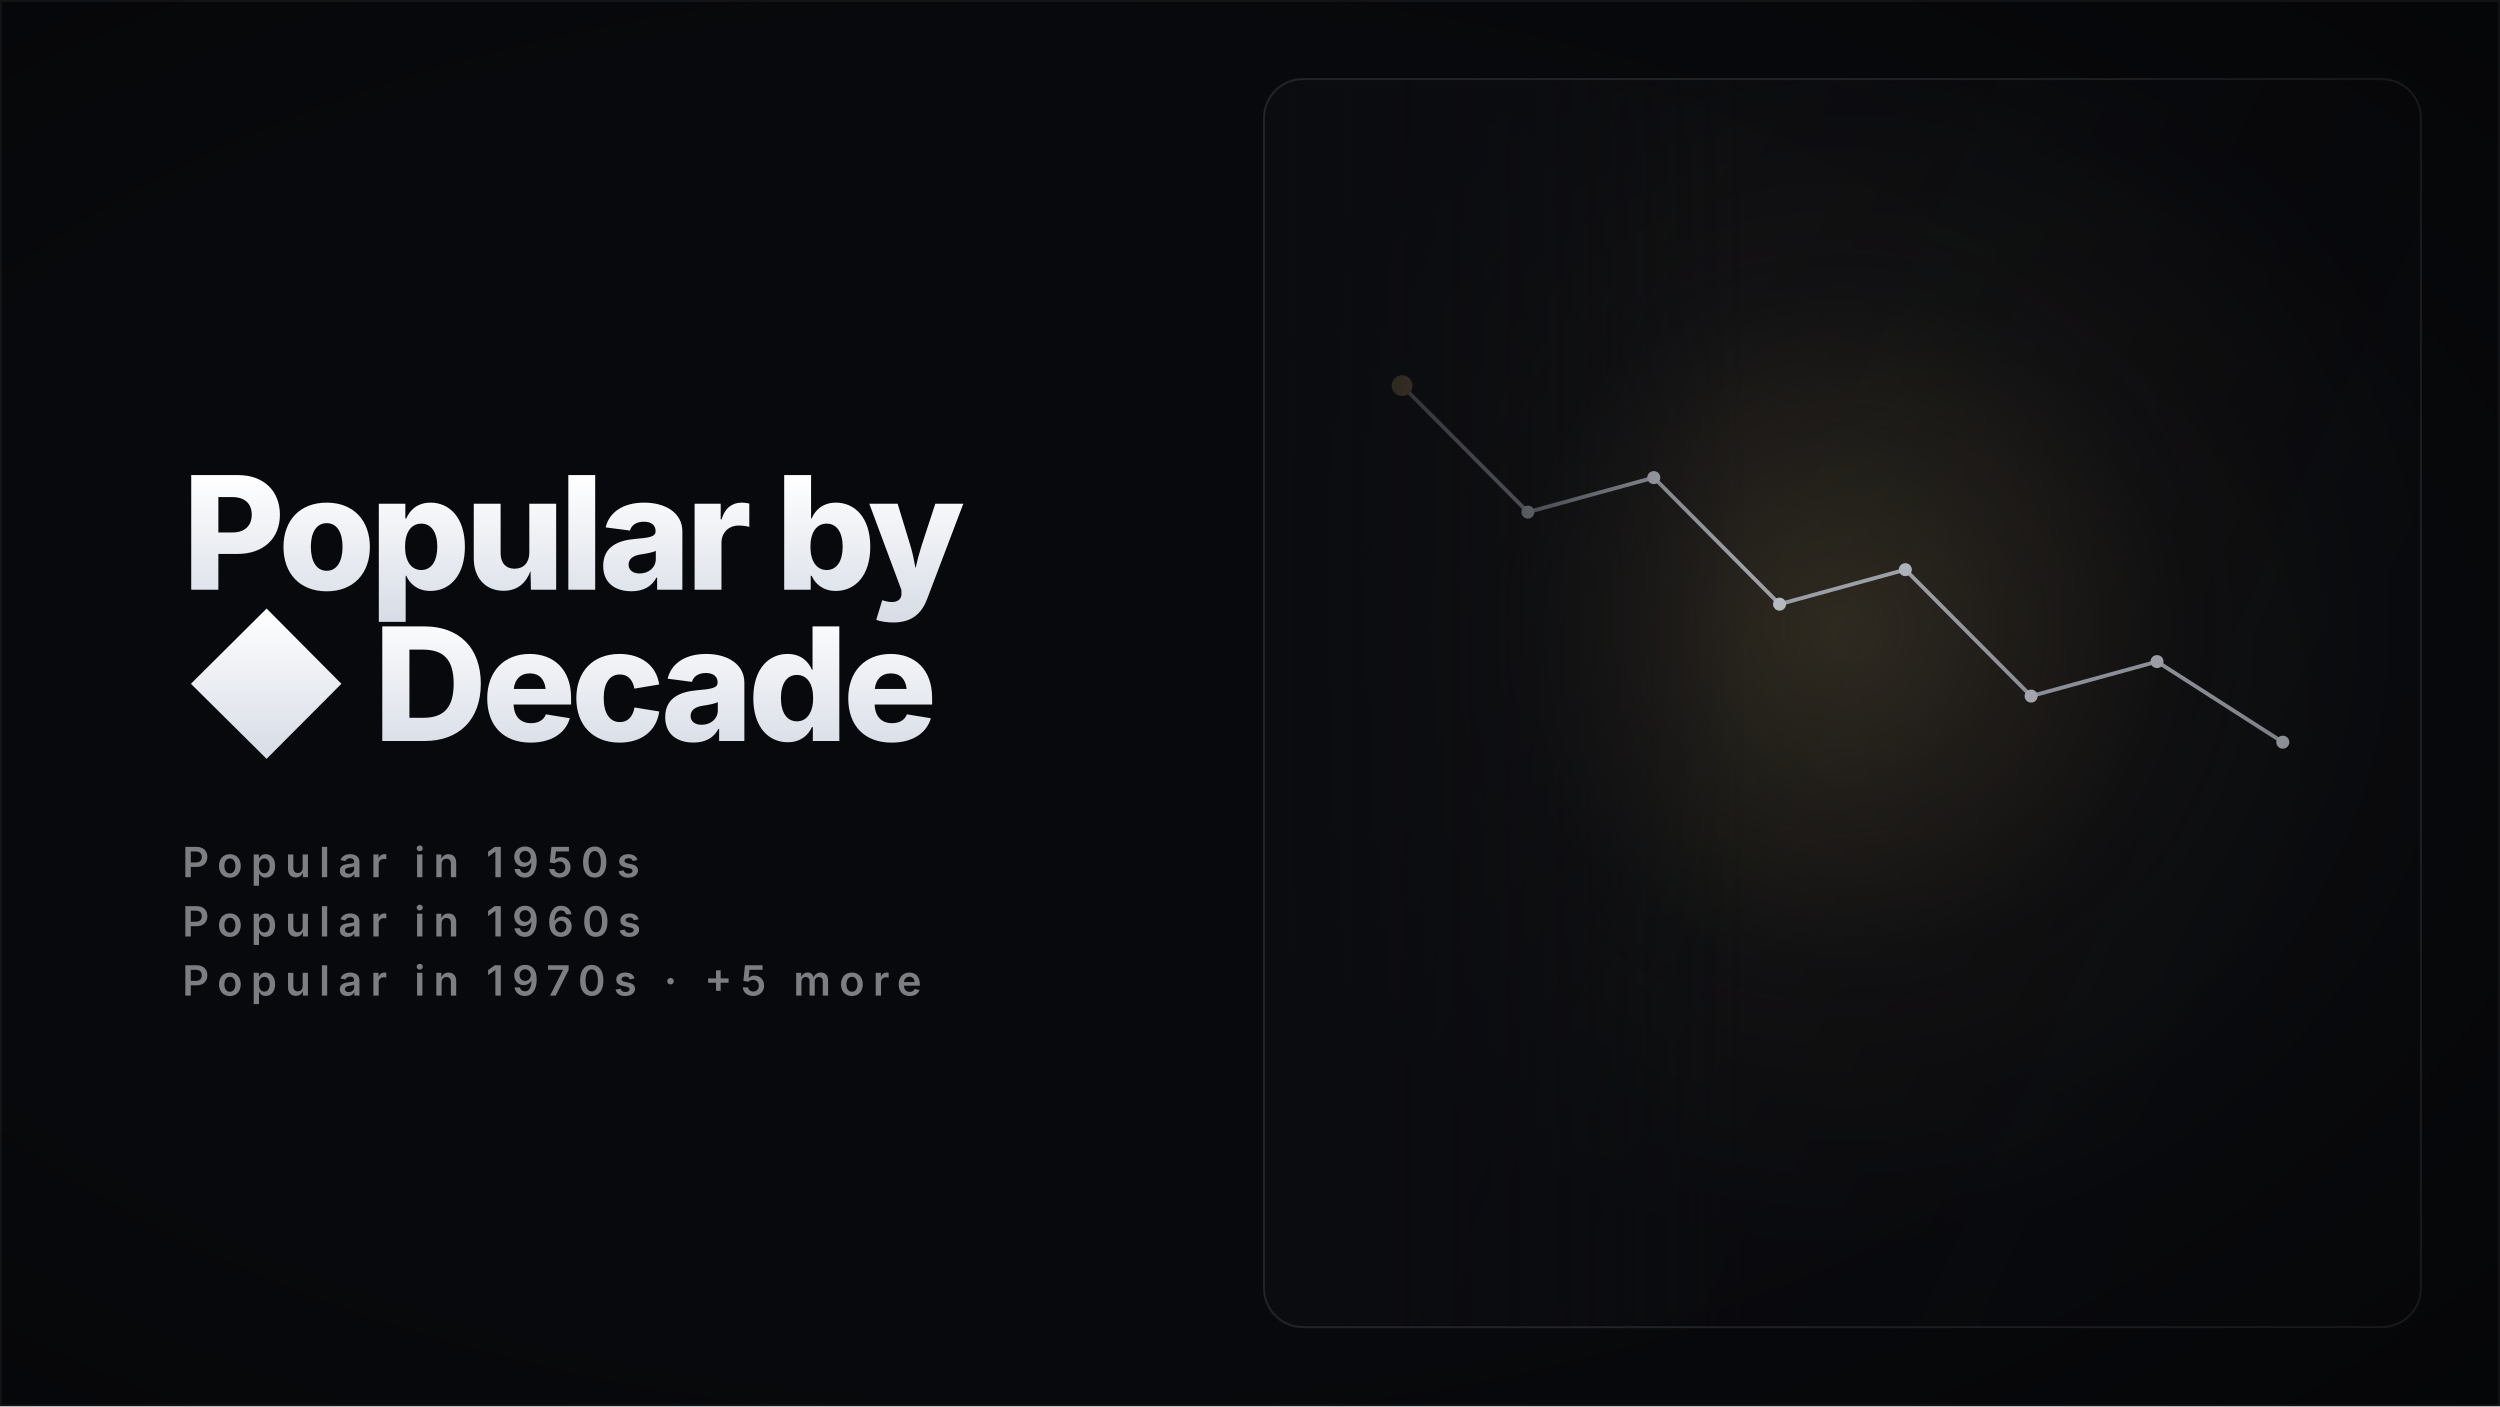
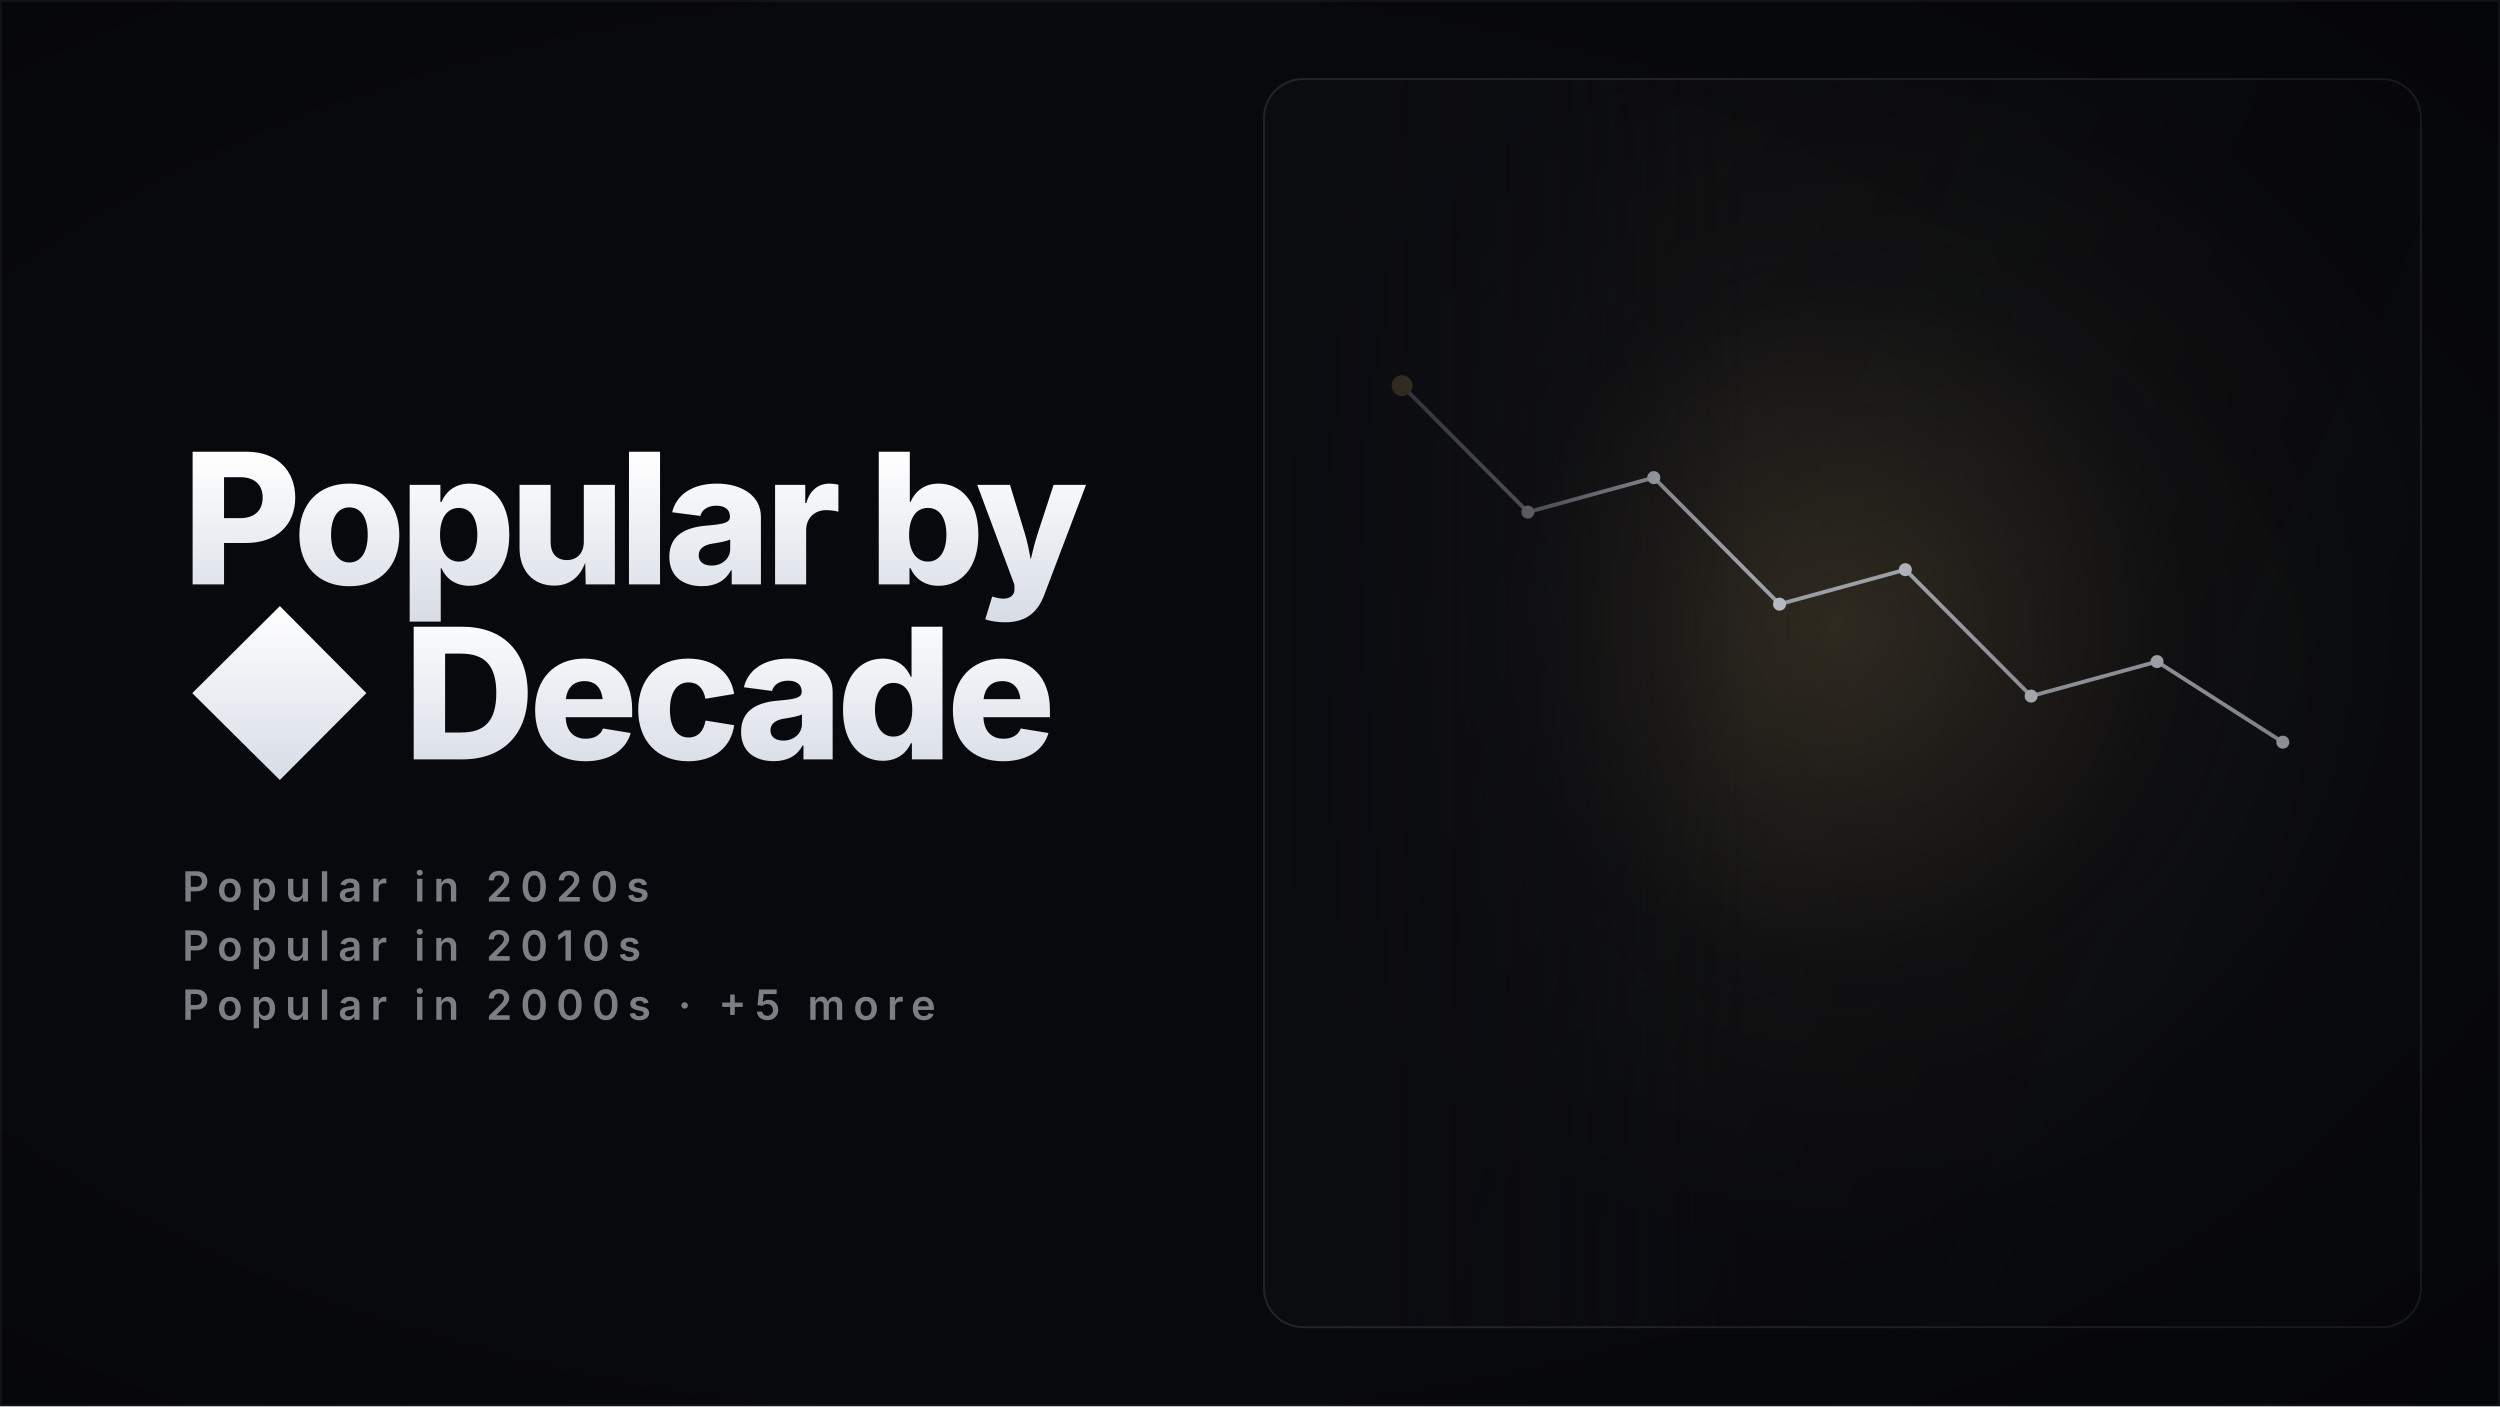
<svg xmlns="http://www.w3.org/2000/svg" width="1920" height="1080" viewBox="0 0 1920 1080" role="img" aria-label="Popular by ◆ Decade — shows collection cover" shape-rendering="geometricPrecision" text-rendering="geometricPrecision">
  <defs>
    <linearGradient id="titleFill" x1="0" y1="0" x2="0" y2="1">
      <stop offset="0" stop-color="#FFFFFF" />
      <stop offset="1" stop-color="#D7DCE6" />
    </linearGradient>
    <linearGradient id="feather" x1="0" y1="0" x2="1" y2="0">
      <stop offset="0" stop-color="#0B0C10" stop-opacity="1" />
      <stop offset="0.6" stop-color="#0B0C10" stop-opacity="0.55" />
      <stop offset="1" stop-color="#0B0C10" stop-opacity="0" />
    </linearGradient>
    <linearGradient id="panelShade" x1="0" y1="0" x2="1" y2="0.5">
      <stop offset="0" stop-color="rgba(6,7,10,0)" />
      <stop offset="1" stop-color="rgba(6,7,10,0.42)" />
    </linearGradient>
    <radialGradient id="vignette" cx="0.42" cy="0.5" r="0.85">
      <stop offset="0.55" stop-color="rgba(0,0,0,0)" />
      <stop offset="1" stop-color="rgba(0,0,0,0.45)" />
    </radialGradient>
    <clipPath id="cardClip">
      <rect x="970" y="60" width="890" height="960" rx="30" />
    </clipPath>
    <linearGradient id="ivoryS" x1="0" y1="0" x2="1" y2="1">
      <stop offset="0" stop-color="#FFFFFF" />
      <stop offset="1" stop-color="#9AA2B4" />
    </linearGradient>
    <radialGradient id="glow" cx="0.5" cy="0.5" r="0.5">
      <stop offset="0" stop-color="#C8A96A" stop-opacity="0.26" />
      <stop offset="0.55" stop-color="#C8A96A" stop-opacity="0.05" />
      <stop offset="1" stop-color="#C8A96A" stop-opacity="0" />
    </radialGradient>
    <linearGradient id="beamG" x1="0" y1="0" x2="0" y2="1">
      <stop offset="0" stop-color="#FFFFFF" stop-opacity="0.34" />
      <stop offset="1" stop-color="#FFFFFF" stop-opacity="0" />
    </linearGradient>
    <linearGradient id="barG" x1="0" y1="1" x2="0" y2="0">
      <stop offset="0" stop-color="#3A3F4D" />
      <stop offset="0.6" stop-color="#C9CEDB" />
      <stop offset="1" stop-color="#FFFFFF" />
    </linearGradient>
    <linearGradient id="colG" x1="0" y1="1" x2="0" y2="0">
      <stop offset="0" stop-color="#4A5060" stop-opacity="0.85" />
      <stop offset="1" stop-color="#E8ECF4" />
    </linearGradient>
    <radialGradient id="disc" cx="0.38" cy="0.34" r="0.75">
      <stop offset="0" stop-color="#FFFFFF" stop-opacity="0.9" />
      <stop offset="1" stop-color="#C8A96A" stop-opacity="0.12" />
    </radialGradient>
    <style>
      .glow { animation: glowPulse 11s ease-in-out infinite; }
      @keyframes glowPulse { 0%,100% { opacity: 0.68; } 50% { opacity: 1; } }
      @media (prefers-reduced-motion: reduce) { .glow { animation: none; } }
    </style>
  </defs>
  <rect x="0" y="0" width="1920" height="1080" fill="#08090C" />
  <rect x="970" y="60" width="890" height="960" rx="30" fill="#0B0C10" />
  <g clip-path="url(#cardClip)">
    <g transform="translate(2830 0) scale(-1 1)">
      <circle cx="1415" cy="482.4" r="480" fill="url(#glow)" class="glow" />
      <line x1="1076.8" y1="693.6" x2="1753.2" y2="693.6" stroke="url(#ivoryS)" stroke-width="2" opacity="0.5" />
      <line x1="1076.8" y1="693.6" x2="1076.8" y2="711.6" stroke="url(#ivoryS)" stroke-width="3" opacity="0.4" />
      <line x1="1173.4" y1="693.6" x2="1173.4" y2="711.6" stroke="url(#ivoryS)" stroke-width="3" opacity="0.4" />
      <line x1="1270.1" y1="693.6" x2="1270.1" y2="711.6" stroke="url(#ivoryS)" stroke-width="3" opacity="0.4" />
      <line x1="1366.7" y1="693.6" x2="1366.7" y2="711.6" stroke="url(#ivoryS)" stroke-width="3" opacity="0.4" />
      <line x1="1463.3" y1="693.6" x2="1463.3" y2="711.6" stroke="url(#ivoryS)" stroke-width="3" opacity="0.4" />
      <line x1="1559.9" y1="693.6" x2="1559.9" y2="711.6" stroke="url(#ivoryS)" stroke-width="3" opacity="0.4" />
      <line x1="1656.6" y1="693.6" x2="1656.6" y2="711.6" stroke="url(#ivoryS)" stroke-width="3" opacity="0.4" />
      <line x1="1753.2" y1="693.6" x2="1753.2" y2="711.6" stroke="url(#ivoryS)" stroke-width="3" opacity="0.4" />
      <polyline points="1076.8,570 1173.4,508.1 1270.1,534.6 1366.7,437.5 1463.3,464 1559.9,366.8 1656.6,393.3 1753.2,296.2" fill="none" stroke="url(#ivoryS)" stroke-width="3" stroke-linejoin="round" />
      <circle cx="1076.8" cy="570" r="5" fill="#E7EBF3" />
      <circle cx="1173.4" cy="508.1" r="5" fill="#E7EBF3" />
      <circle cx="1270.1" cy="534.6" r="5" fill="#E7EBF3" />
      <circle cx="1366.7" cy="437.5" r="5" fill="#E7EBF3" />
      <circle cx="1463.3" cy="464" r="5" fill="#E7EBF3" />
      <circle cx="1559.9" cy="366.8" r="5" fill="#E7EBF3" />
      <circle cx="1656.6" cy="393.3" r="5" fill="#E7EBF3" />
      <circle cx="1753.2" cy="296.2" r="8" fill="#C8A96A" />
    </g>
    <rect x="970" y="60" width="890" height="960" fill="url(#panelShade)" />
    <rect x="970" y="60" width="373.8" height="960" fill="url(#feather)" />
  </g>
  <rect x="970.75" y="60.75" width="888.5" height="958.5" rx="30" fill="none" stroke="rgba(255,255,255,0.10)" stroke-width="1.5" />
  <rect x="0" y="0" width="1920" height="1080" fill="url(#vignette)" />
  <g>
-     <text x="140" y="452.9" font-family="Inter" font-size="121" font-weight="800" letter-spacing="-4.24" fill="url(#titleFill)">Popular by</text>
-     <text x="140" y="569.1" font-family="Inter" font-size="121" font-weight="800" letter-spacing="-4.24" fill="url(#titleFill)">◆ Decade</text>
-     <text x="140" y="673.7" font-family="Inter" font-size="32" font-weight="600" letter-spacing="6.40" fill="rgba(231,235,243,0.52)">Popular in 1950s</text>
-     <text x="140" y="719.2" font-family="Inter" font-size="32" font-weight="600" letter-spacing="6.40" fill="rgba(231,235,243,0.52)">Popular in 1960s</text>
-     <text x="140" y="764.6" font-family="Inter" font-size="32" font-weight="600" letter-spacing="6.40" fill="rgba(231,235,243,0.52)">Popular in 1970s  ·  +5 more</text>
+     <text x="140" y="448.8" font-family="Inter" font-size="140" font-weight="800" letter-spacing="-4.90" fill="url(#titleFill)">Popular by</text>
+     <text x="140" y="583.2" font-family="Inter" font-size="140" font-weight="800" letter-spacing="-4.90" fill="url(#titleFill)">◆ Decade</text>
+     <text x="140" y="692.4" font-family="Inter" font-size="32" font-weight="600" letter-spacing="6.40" fill="rgba(231,235,243,0.52)">Popular in 2020s</text>
+     <text x="140" y="737.8" font-family="Inter" font-size="32" font-weight="600" letter-spacing="6.40" fill="rgba(231,235,243,0.52)">Popular in 2010s</text>
+     <text x="140" y="783.2" font-family="Inter" font-size="32" font-weight="600" letter-spacing="6.40" fill="rgba(231,235,243,0.52)">Popular in 2000s  ·  +5 more</text>
  </g>
  <rect x="0.75" y="0.75" width="1918.5" height="1078.5" fill="none" stroke="rgba(255,255,255,0.05)" stroke-width="1.5" />
</svg>
